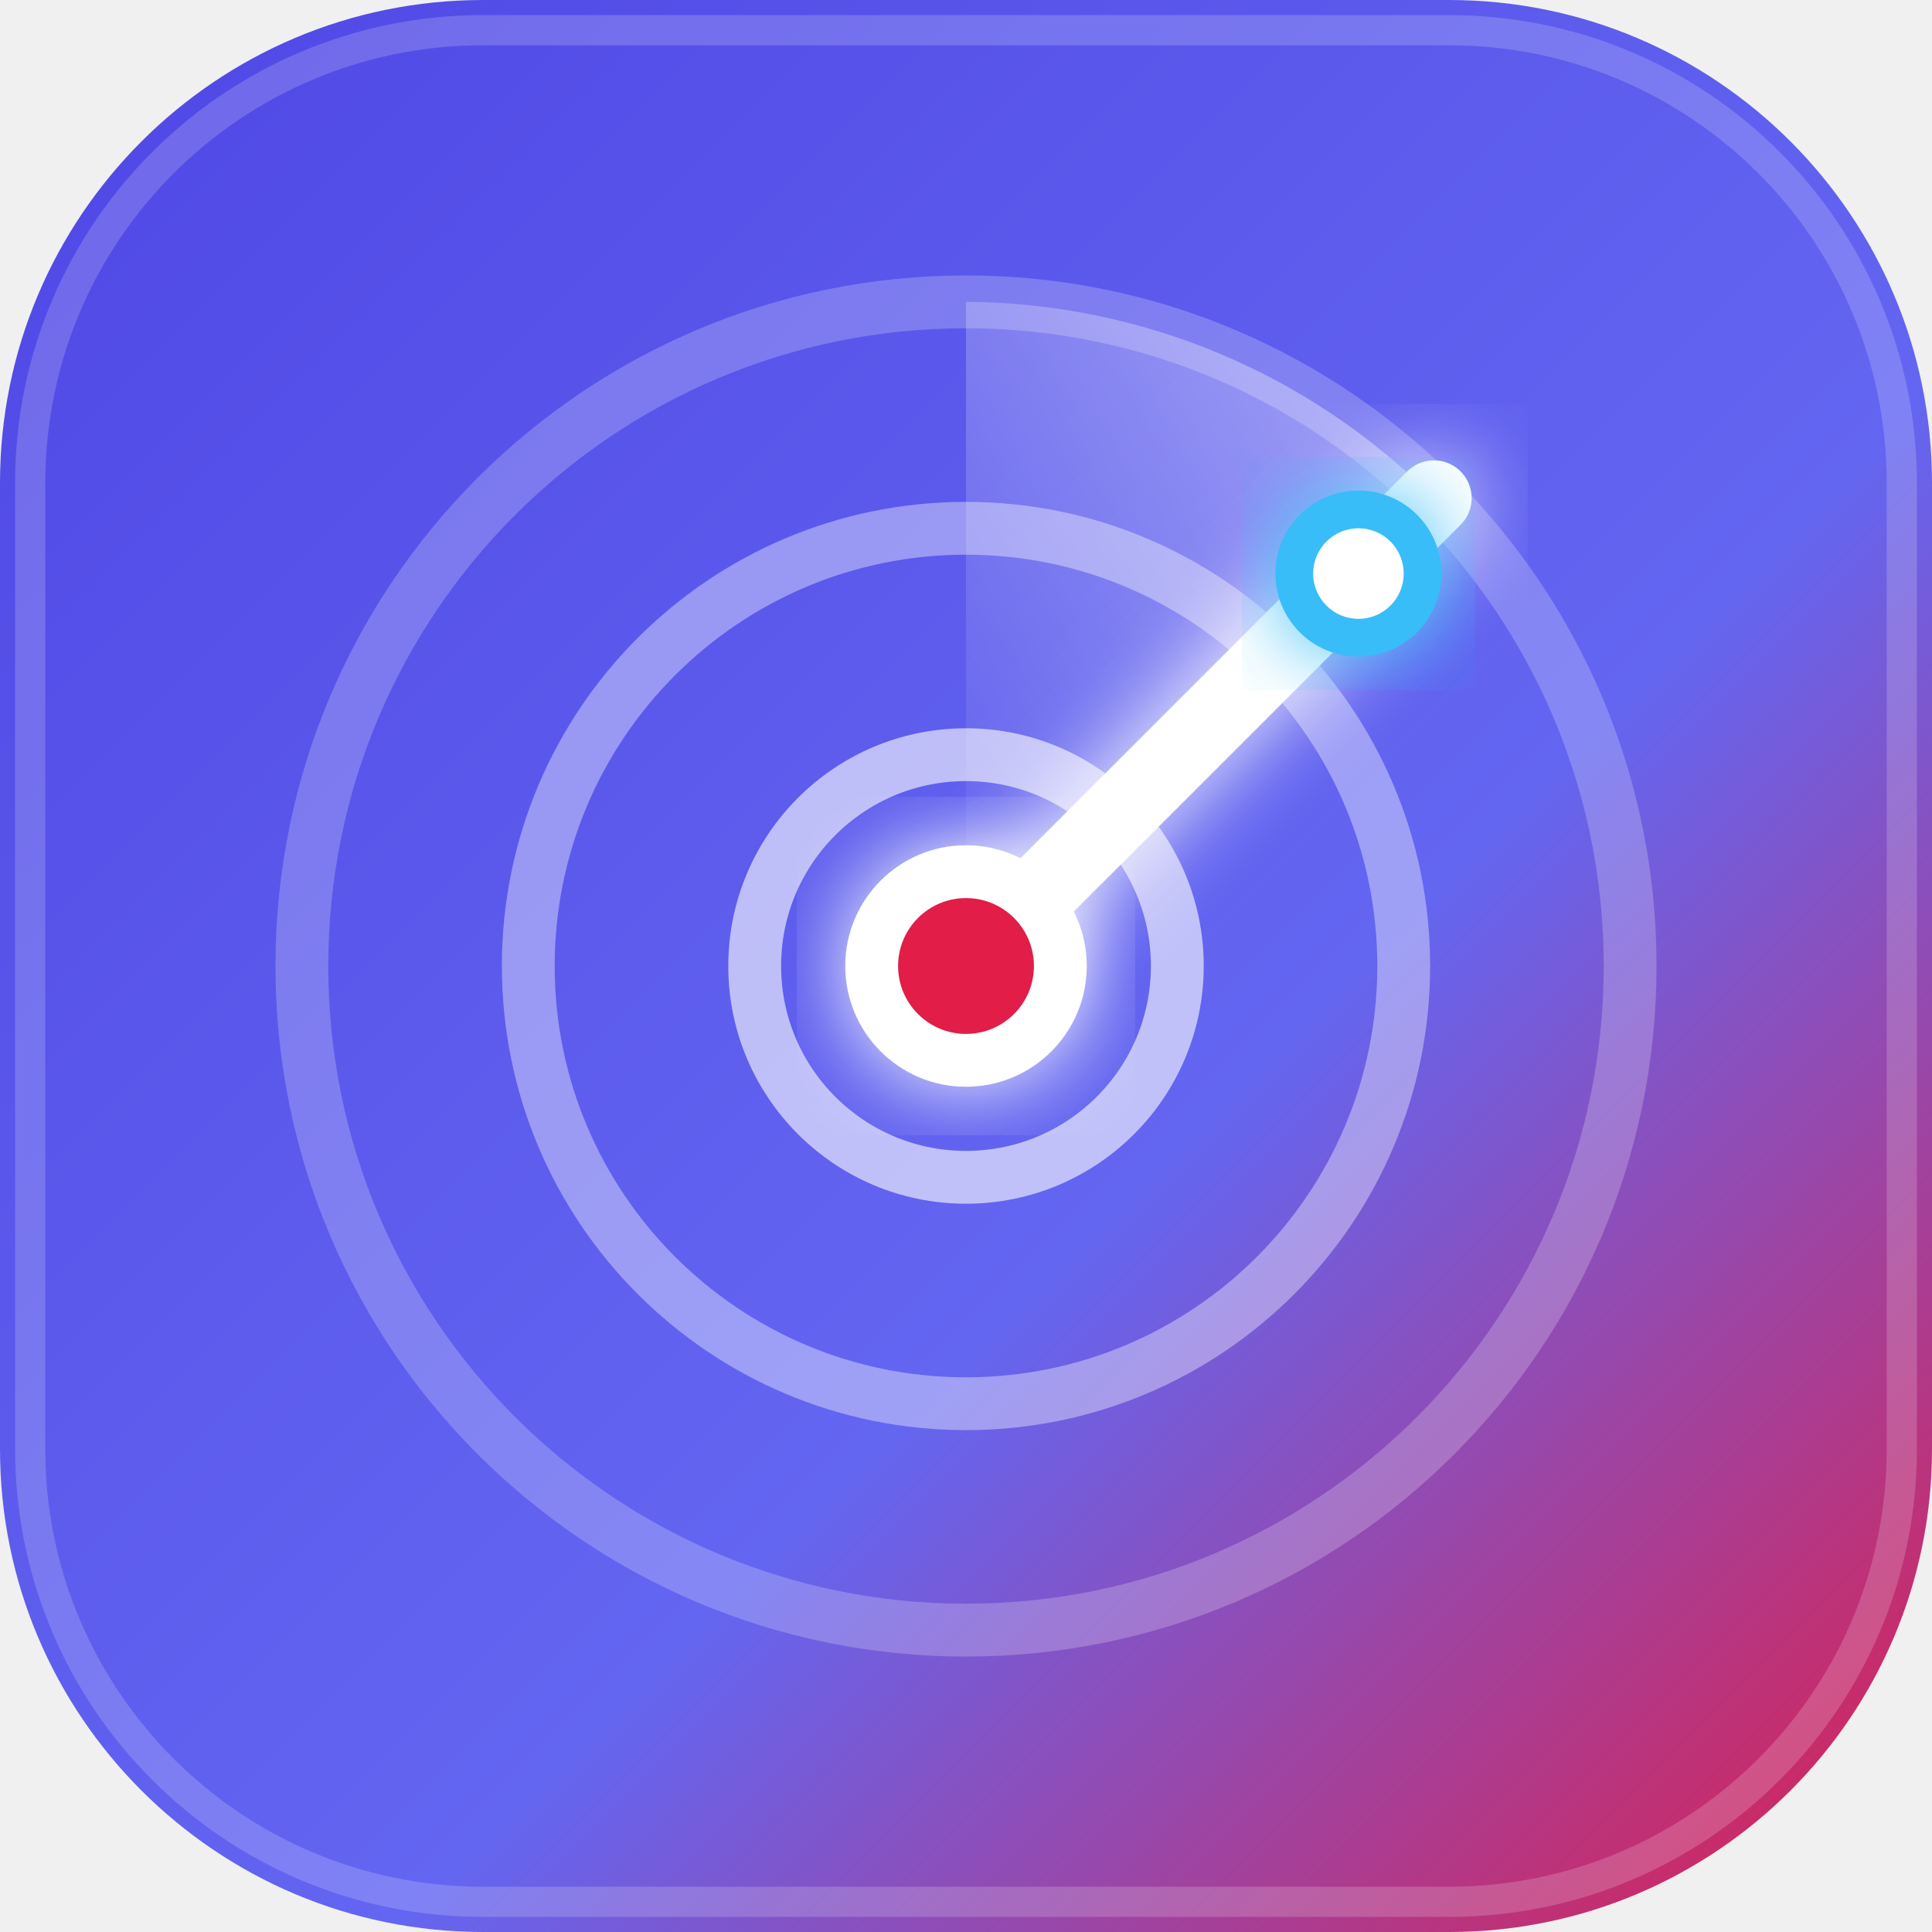
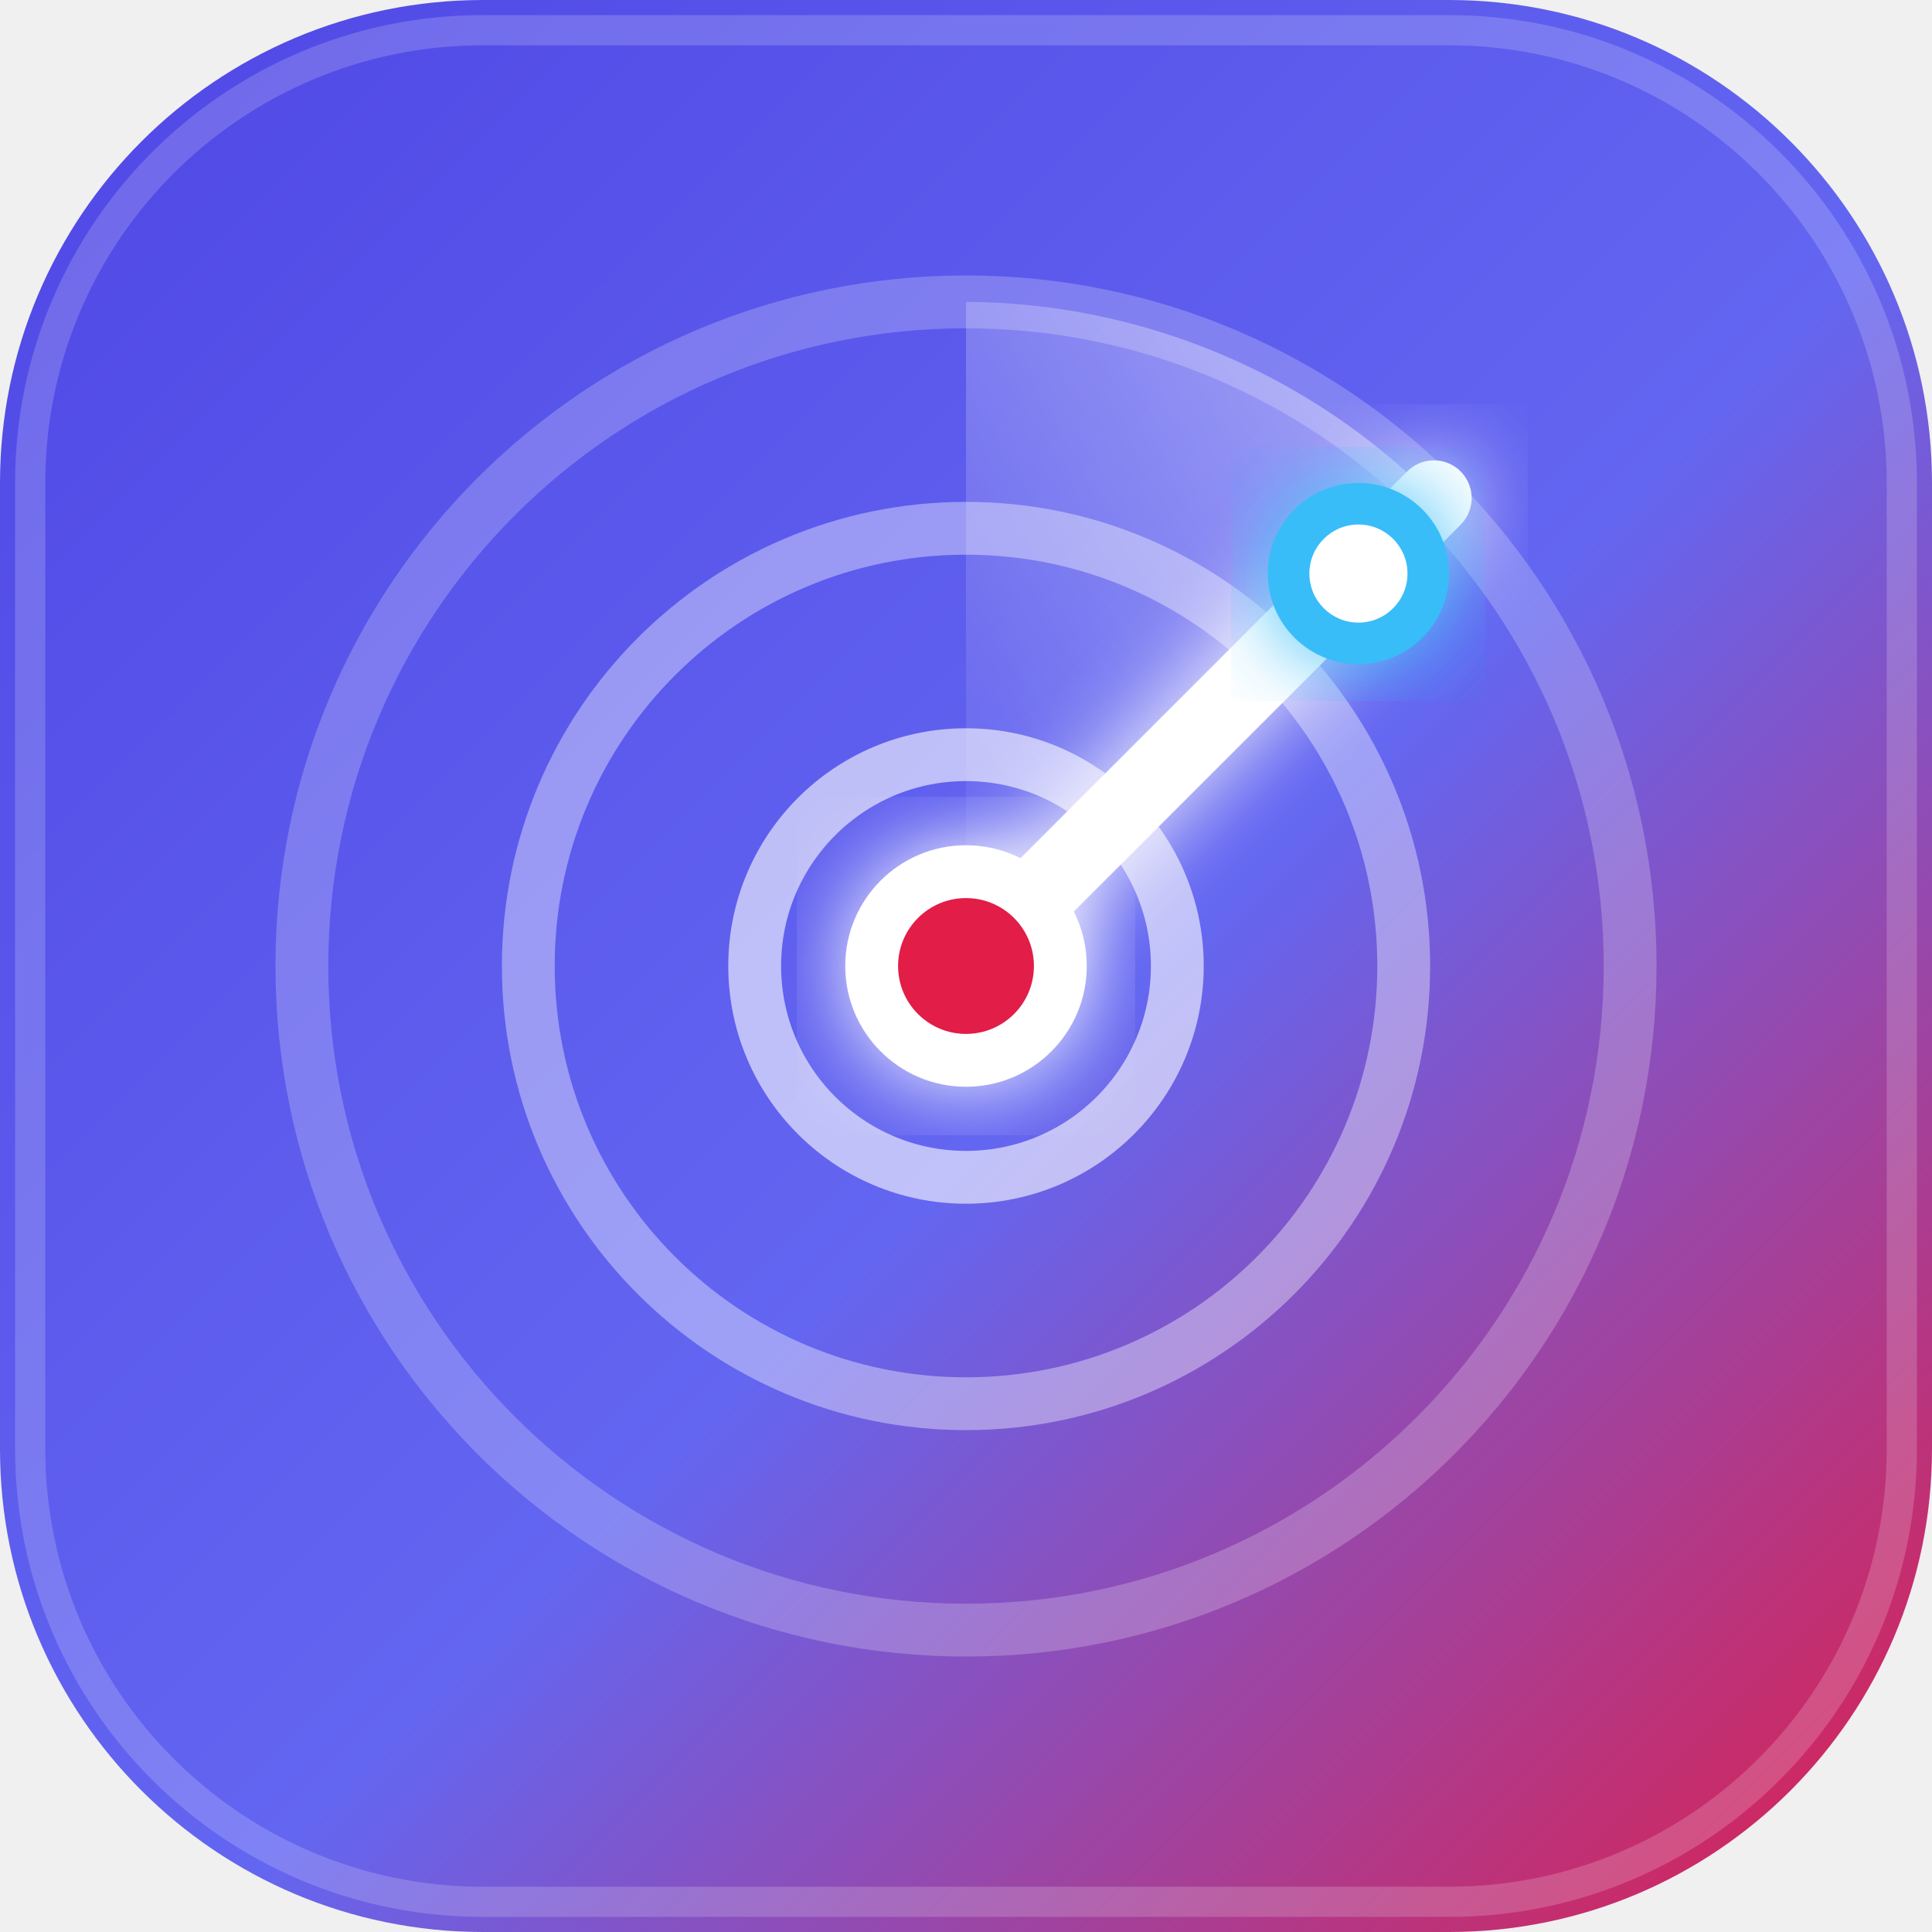
<svg xmlns="http://www.w3.org/2000/svg" viewBox="0 0 512 512" fill="none">
  <defs>
    <linearGradient id="prGrad" x1="0%" y1="0%" x2="100%" y2="100%">
      <stop offset="0%" stop-color="#4f46e5" />
-       <stop offset="60%" stop-color="#6366f1" />
+       <stop offset="55%" stop-color="#6366f1" />
      <stop offset="100%" stop-color="#e11d48" />
    </linearGradient>
    <linearGradient id="sweepGrad" x1="0%" y1="100%" x2="100%" y2="0%">
      <stop offset="0%" stop-color="#ffffff" stop-opacity="0" />
      <stop offset="100%" stop-color="#ffffff" stop-opacity="0.45" />
    </linearGradient>
    <filter id="softGlow" x="-20%" y="-20%" width="140%" height="140%">
      <feGaussianBlur stdDeviation="12" result="blur" />
      <feComposite in="SourceGraphic" in2="blur" operator="over" />
    </filter>
+     <style>
+       /* Radar Continuous 360-degree rotation */
+       @keyframes radarSpin {
+         from {
+           transform: rotate(0deg);
+         }
+         to {
+           transform: rotate(360deg);
+         }
+       }
+ 
+       /* Deal Ping Pulse effect */
+       @keyframes pingPulse {
+         0%, 100% {
+           transform: scale(0.85);
+           opacity: 0.35;
+         }
+         50% {
+           transform: scale(1.15);
+           opacity: 1;
+         }
+       }
+ 
+       /* Central Beacon Heartbeat */
+       @keyframes beaconBeat {
+         0%, 100% {
+           transform: scale(0.92);
+           opacity: 0.85;
+         }
+         50% {
+           transform: scale(1.08);
+           opacity: 1;
+         }
+       }
+ 
+       .radar-rotating-group {
+         transform-origin: 256px 256px;
+         animation: radarSpin 4s linear infinite;
+       }
+ 
+       .radar-blip-pulse {
+         transform-origin: 360px 152px;
+         animation: pingPulse 2s ease-in-out infinite;
+       }
+ 
+       .radar-beacon-beat {
+         transform-origin: 256px 256px;
+         animation: beaconBeat 1.5s ease-in-out infinite;
+       }
+ 
+       /* Accessibility: honor prefers-reduced-motion */
+       @media (prefers-reduced-motion: reduce) {
+         .radar-rotating-group,
+         .radar-blip-pulse,
+         .radar-beacon-beat {
+           animation: none;
+         }
+       }
+     </style>
  </defs>
  <rect width="512" height="512" rx="128" fill="url(#prGrad)" />
  <rect x="8" y="8" width="496" height="496" rx="120" stroke="#ffffff" stroke-opacity="0.18" stroke-width="8" />
  <circle cx="256" cy="256" r="176" stroke="#ffffff" stroke-width="14" stroke-opacity="0.22" />
  <circle cx="256" cy="256" r="116" stroke="#ffffff" stroke-width="14" stroke-opacity="0.38" />
  <circle cx="256" cy="256" r="56" stroke="#ffffff" stroke-width="14" stroke-opacity="0.6" />
-   <path d="M 256 256 L 380 132 A 176 176 0 0 0 256 80 Z" fill="url(#sweepGrad)" />
-   <line x1="256" y1="256" x2="380" y2="132" stroke="#ffffff" stroke-width="20" stroke-linecap="round" filter="url(#softGlow)" />
-   <circle cx="360" cy="152" r="22" fill="#38bdf8" filter="url(#softGlow)" />
-   <circle cx="360" cy="152" r="12" fill="#ffffff" />
-   <circle cx="256" cy="256" r="32" fill="#ffffff" filter="url(#softGlow)" />
-   <circle cx="256" cy="256" r="18" fill="#e11d48" />
+   <g class="radar-rotating-group">
+     <path d="M 256 256 L 380 132 A 176 176 0 0 0 256 80 Z" fill="url(#sweepGrad)" />
+     <line x1="256" y1="256" x2="380" y2="132" stroke="#ffffff" stroke-width="20" stroke-linecap="round" filter="url(#softGlow)" />
+   </g>
+   <g class="radar-blip-pulse">
+     <circle cx="360" cy="152" r="24" fill="#38bdf8" filter="url(#softGlow)" />
+     <circle cx="360" cy="152" r="13" fill="#ffffff" />
+   </g>
+   <g class="radar-beacon-beat">
+     <circle cx="256" cy="256" r="32" fill="#ffffff" filter="url(#softGlow)" />
+     <circle cx="256" cy="256" r="18" fill="#e11d48" />
+   </g>
</svg>
